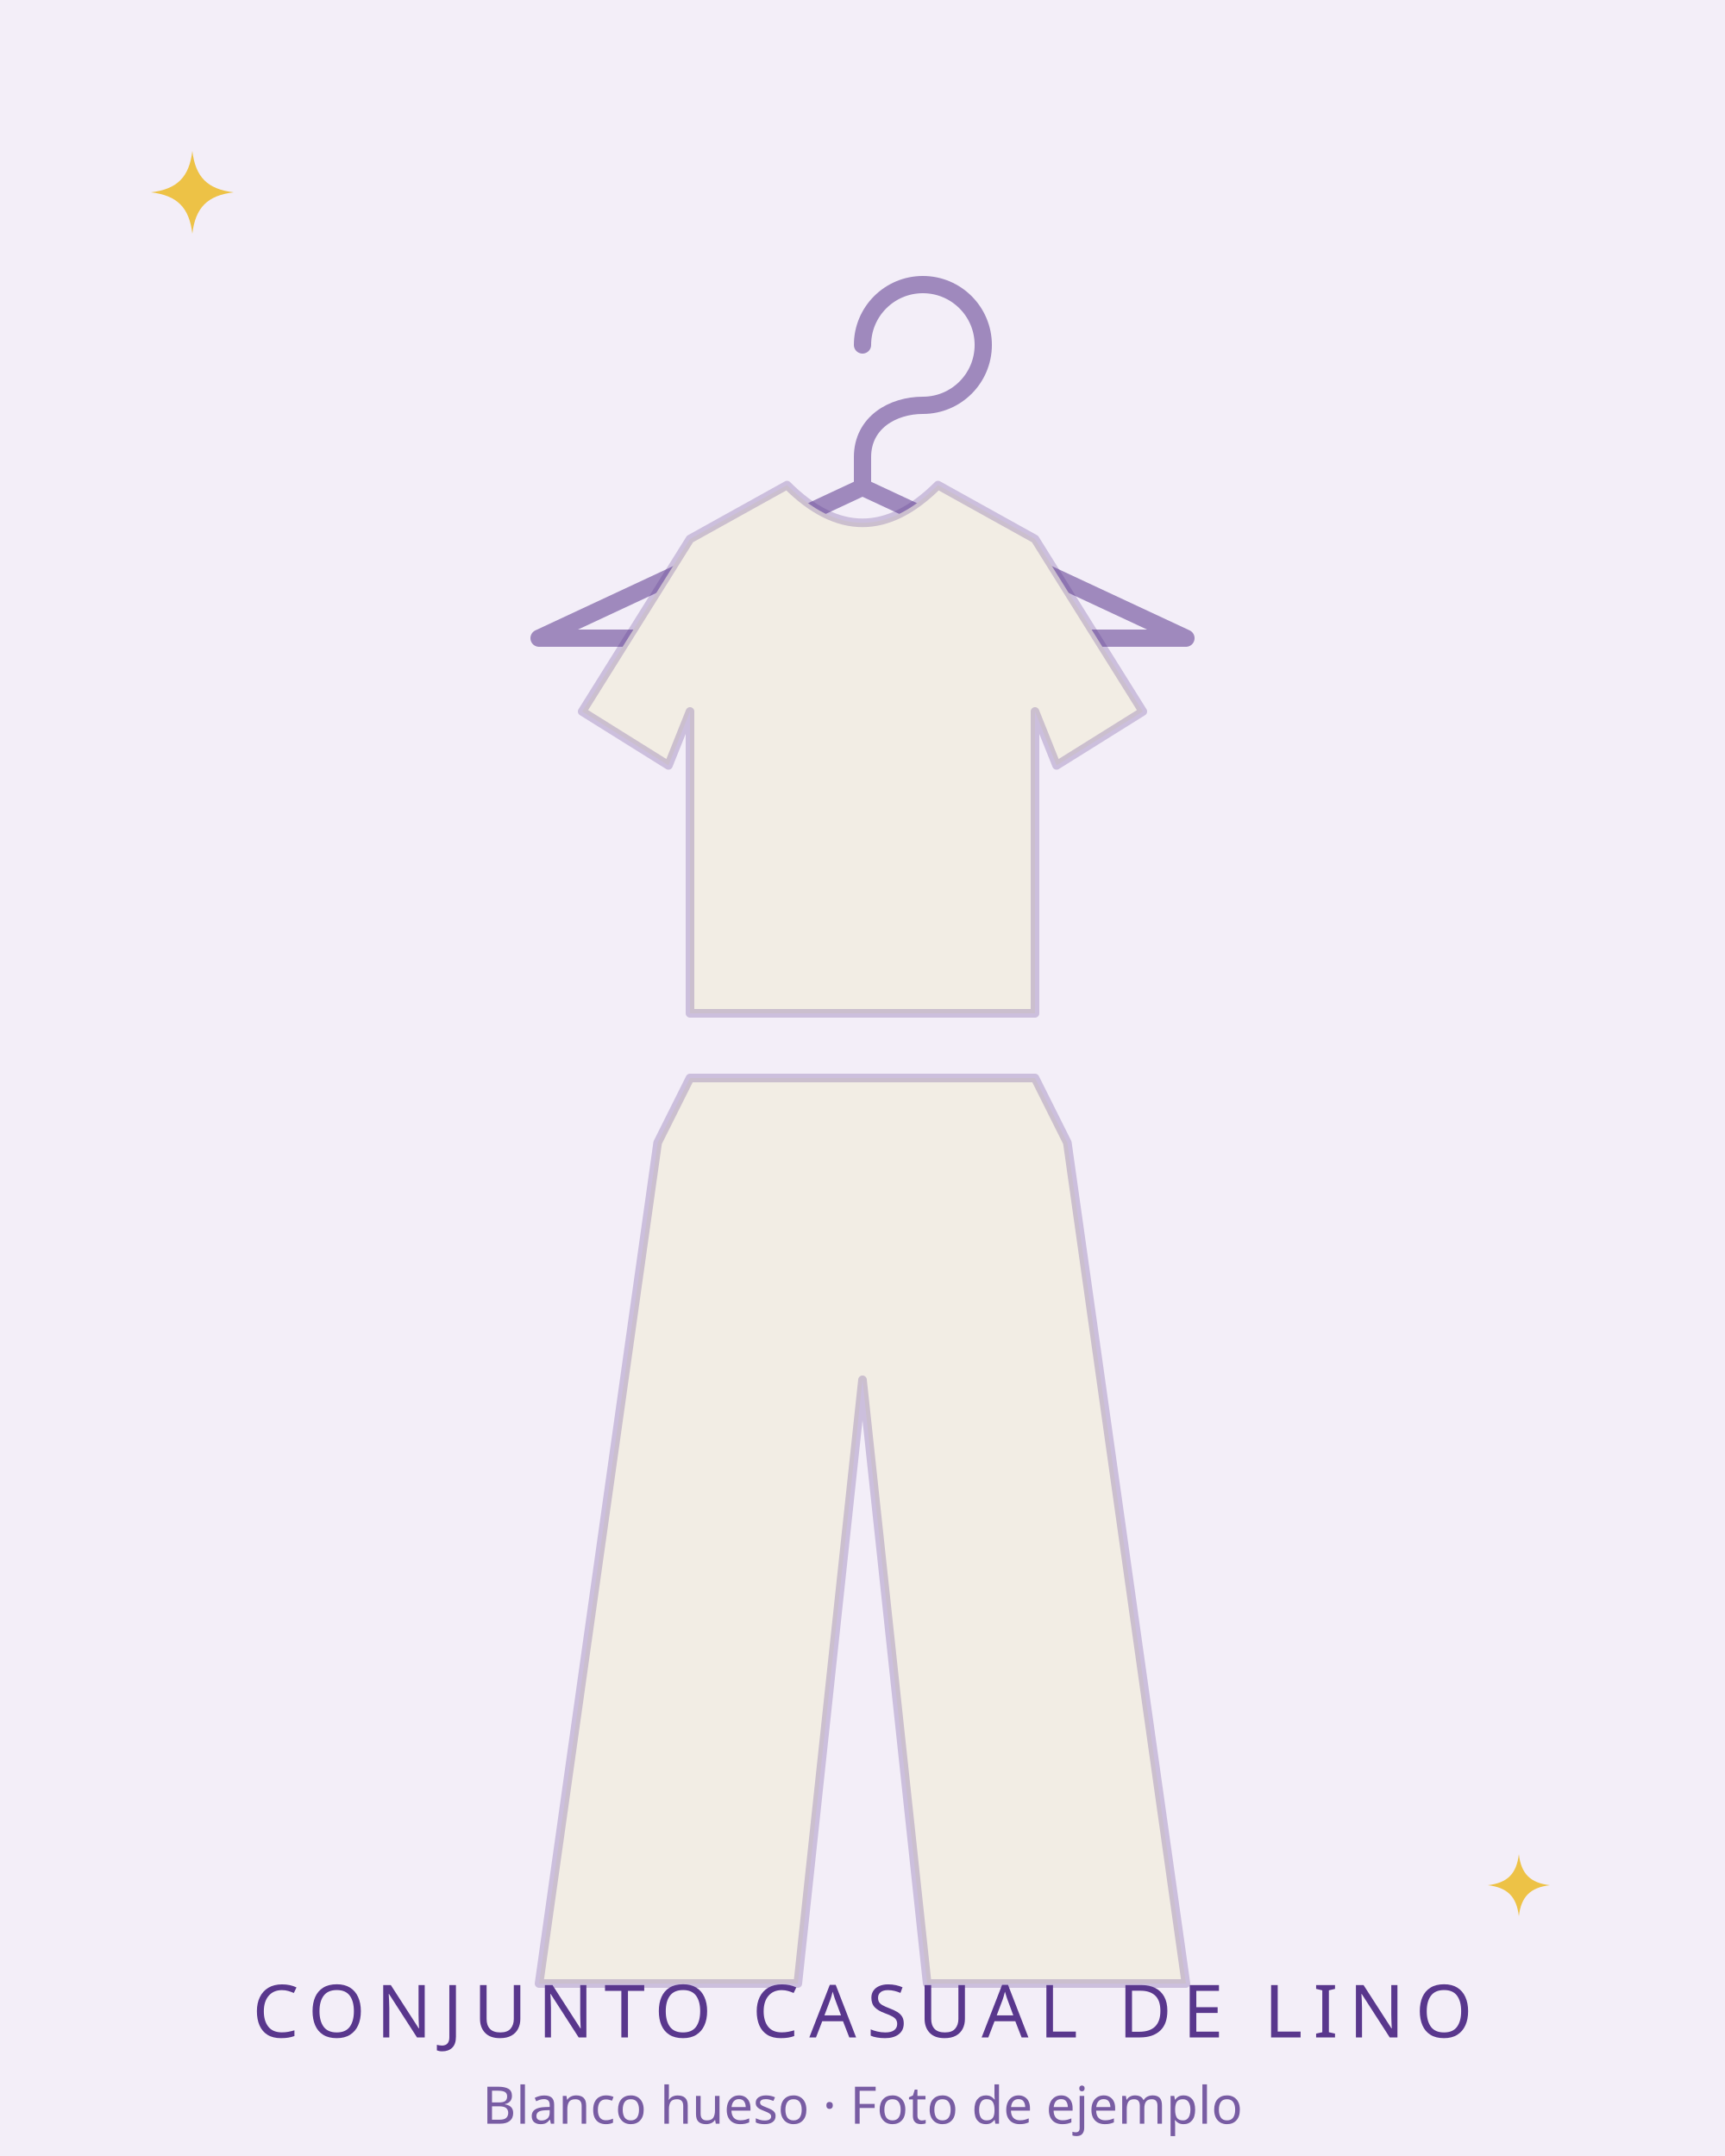
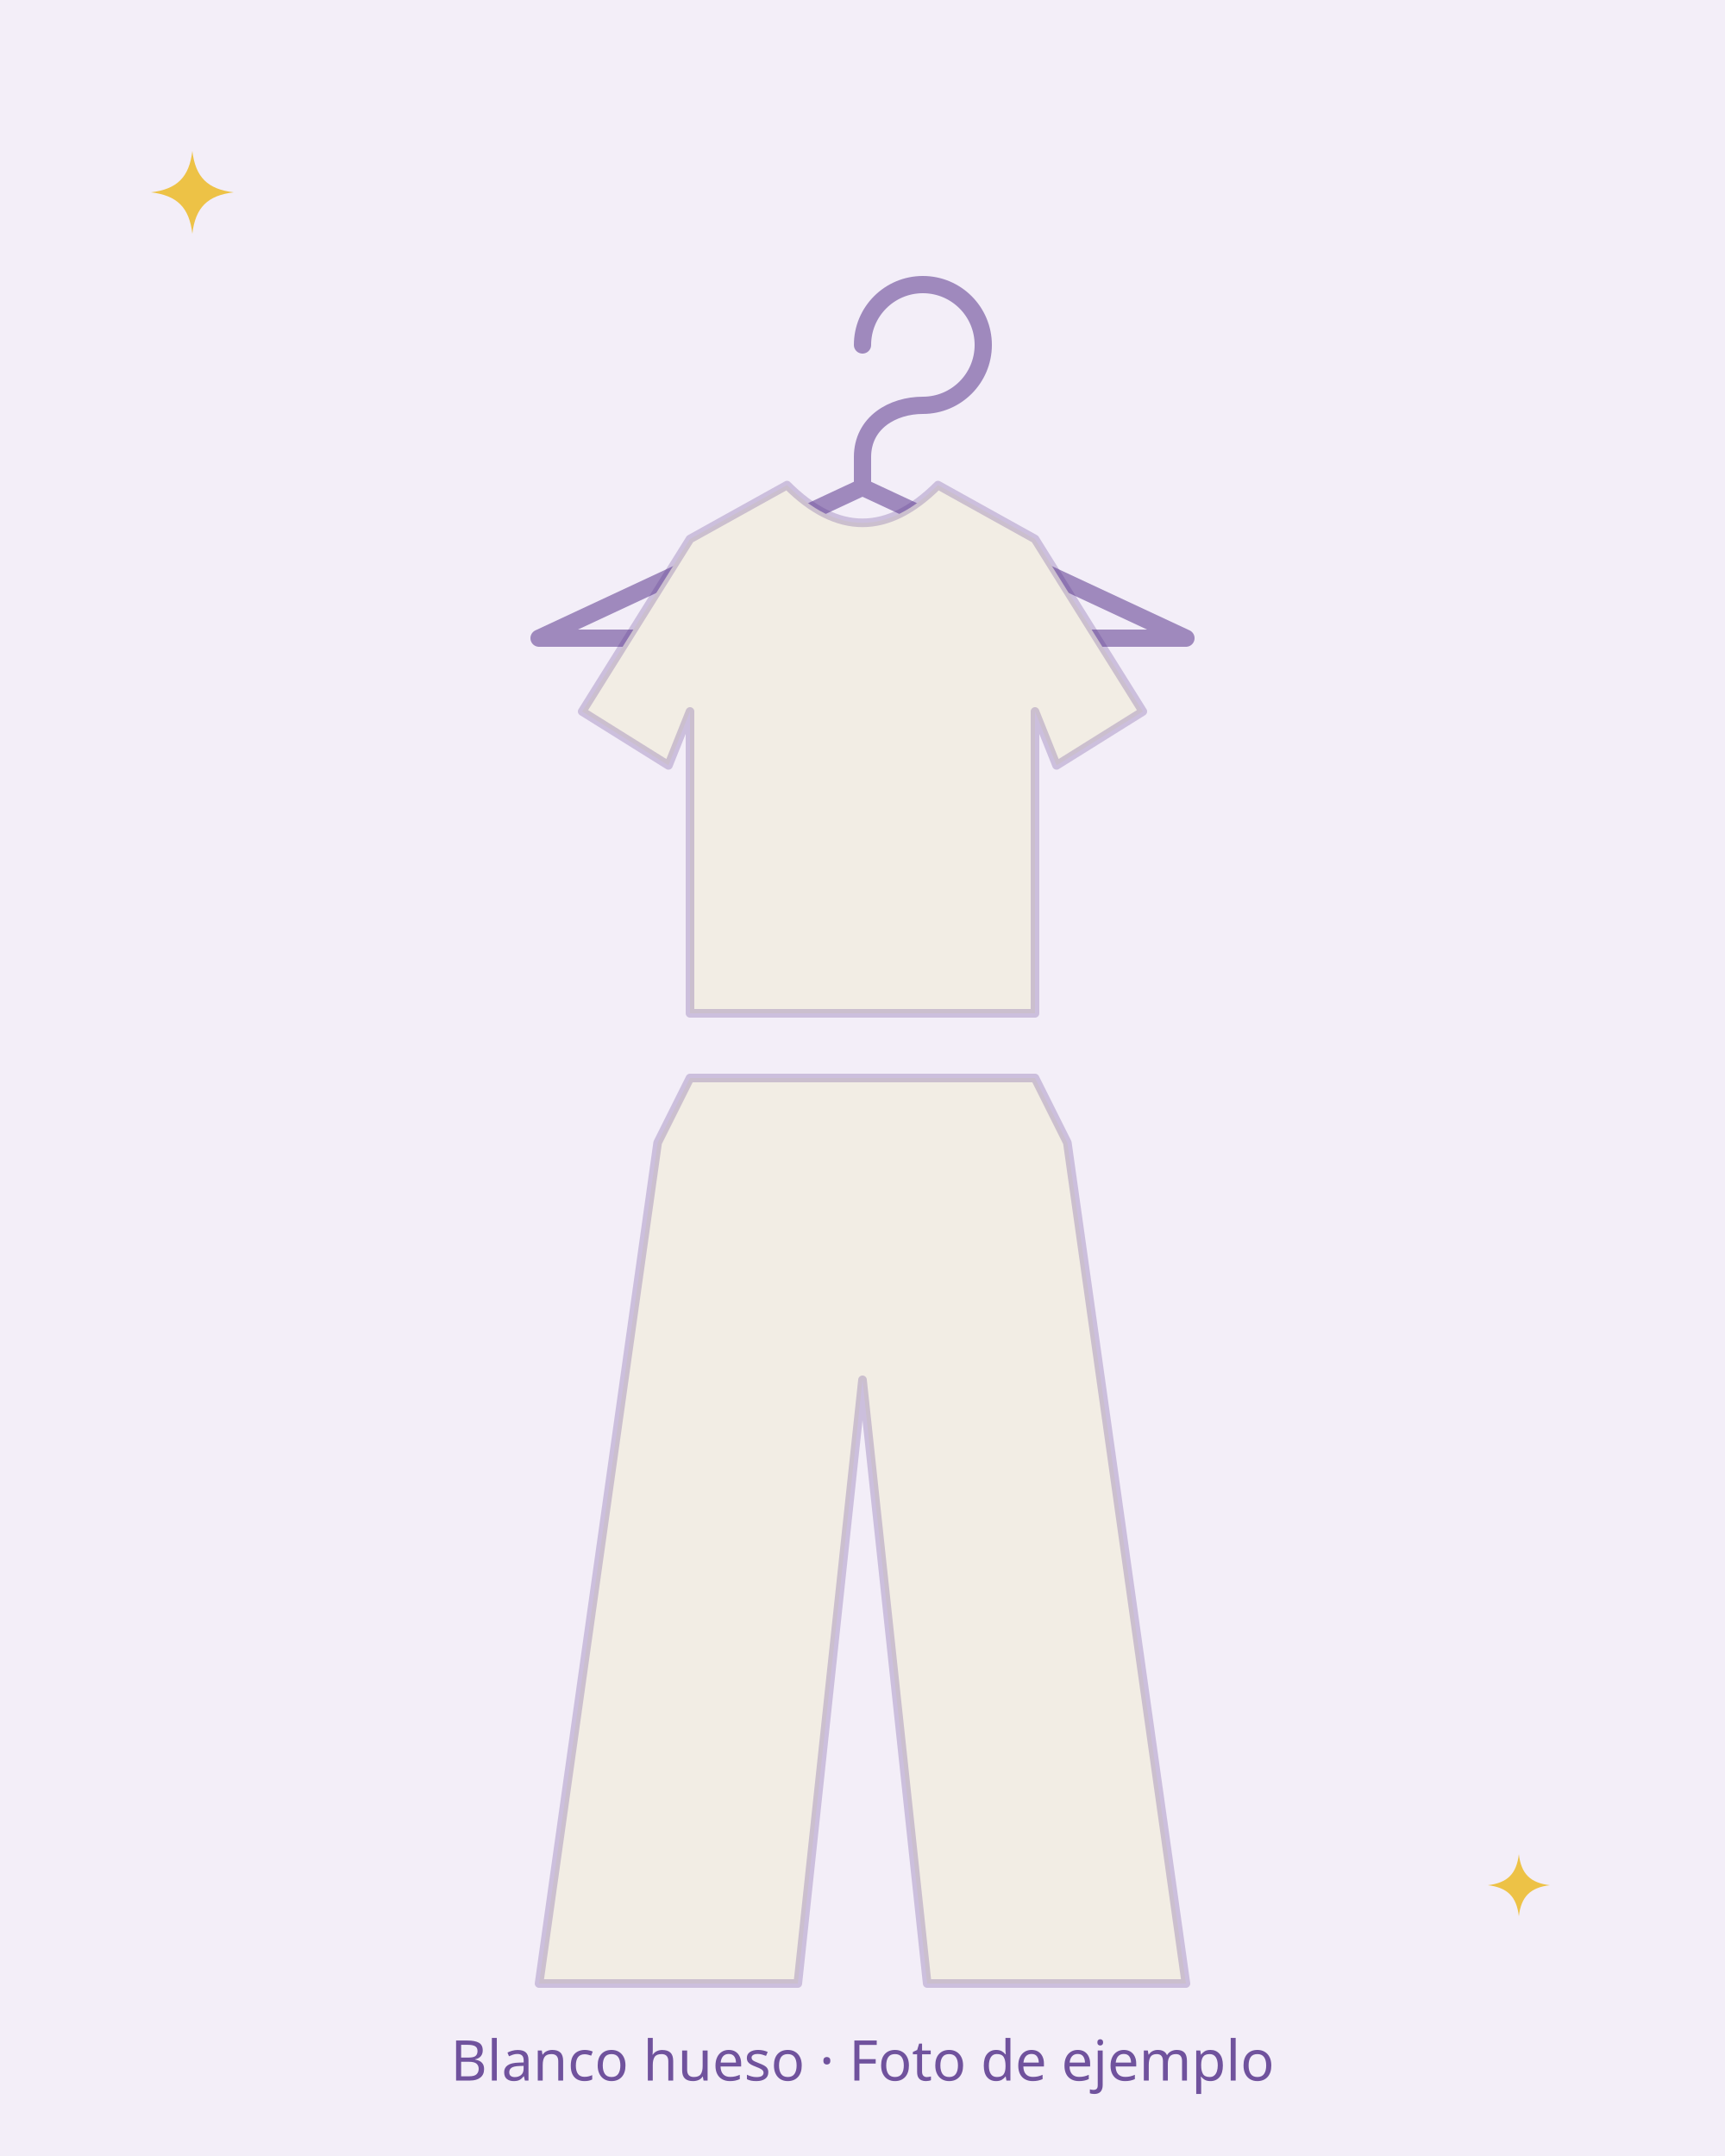
<svg xmlns="http://www.w3.org/2000/svg" viewBox="0 0 800 1000" width="800" height="1000">
  <rect width="800" height="1000" fill="#F3EEF8" />
  <path transform="translate(70 70) scale(1.6)" d="M12 0C12.9 7.6 16.4 11.1 24 12 16.4 12.9 12.9 16.4 12 24 11.1 16.4 7.6 12.9 0 12 7.6 11.1 11.1 7.6 12 0Z" fill="#EDC246" />
  <path transform="translate(690 860) scale(1.2)" d="M12 0C12.9 7.6 16.4 11.1 24 12 16.4 12.9 12.9 16.4 12 24 11.1 16.4 7.6 12.9 0 12 7.6 11.1 11.1 7.6 12 0Z" fill="#EDC246" />
  <path d="M400 160 a28 28 0 1 1 28 28 c-14 0 -28 8 -28 24 v14 l-150 70 h300 l-150 -70" fill="none" stroke="#59378D" stroke-width="8" stroke-linecap="round" stroke-linejoin="round" opacity="0.55" />
  <g>
    <path d="M320 250 L365 225 Q400 260 435 225 L480 250 L530 330 L490 355 L480 330 V470 H320 V330 L310 355 L270 330 Z M320 500 H480 L495 530 L550 920 H430 L400 640 L370 920 H250 L305 530 Z" fill="#F2EDE4" stroke="#59378D" stroke-opacity="0.25" stroke-width="4" stroke-linejoin="round" />
  </g>
-   <text x="400" y="945" text-anchor="middle" font-family="Josefin Sans, Montserrat, sans-serif" font-size="34" letter-spacing="5" fill="#59378D">CONJUNTO CASUAL DE LINO</text>
-   <text x="400" y="985" text-anchor="middle" font-family="Montserrat, sans-serif" font-size="24" fill="#59378D" opacity="0.8">Blanco hueso · Foto de ejemplo</text>
+   <text x="400" y="965" text-anchor="middle" font-family="Montserrat, sans-serif" font-size="26" fill="#59378D" opacity="0.85">Blanco hueso · Foto de ejemplo</text>
</svg>
